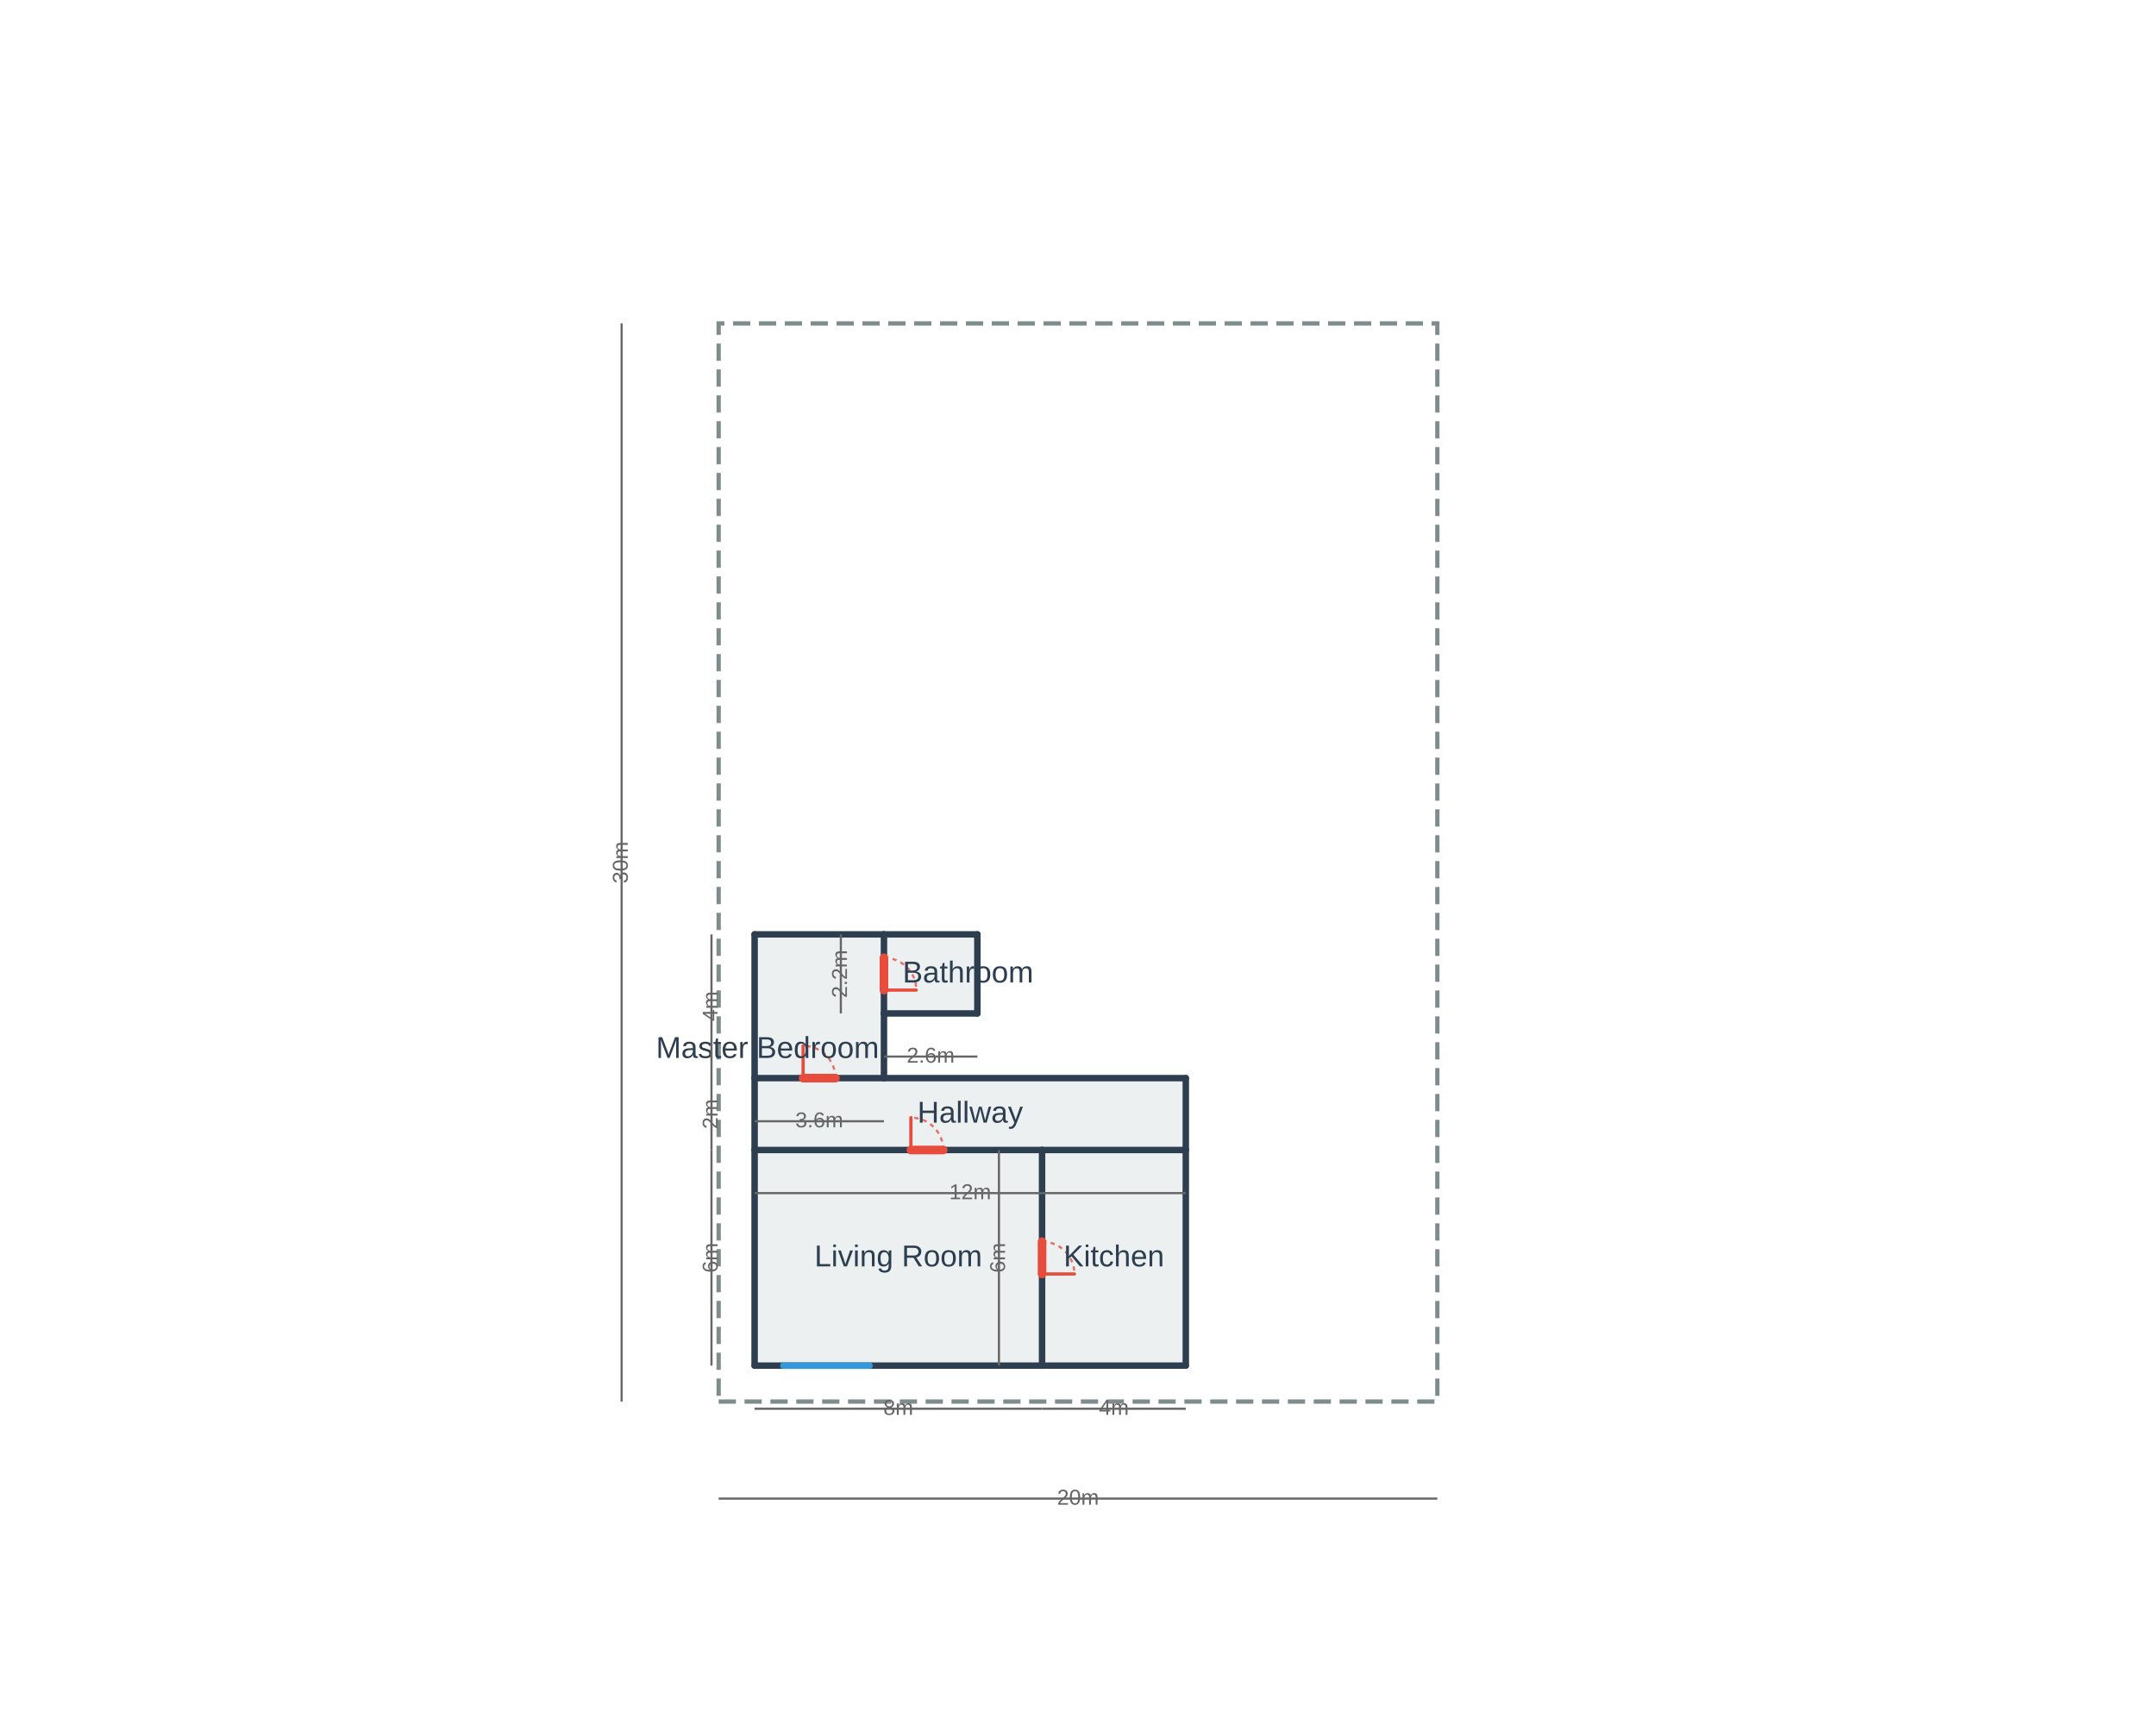
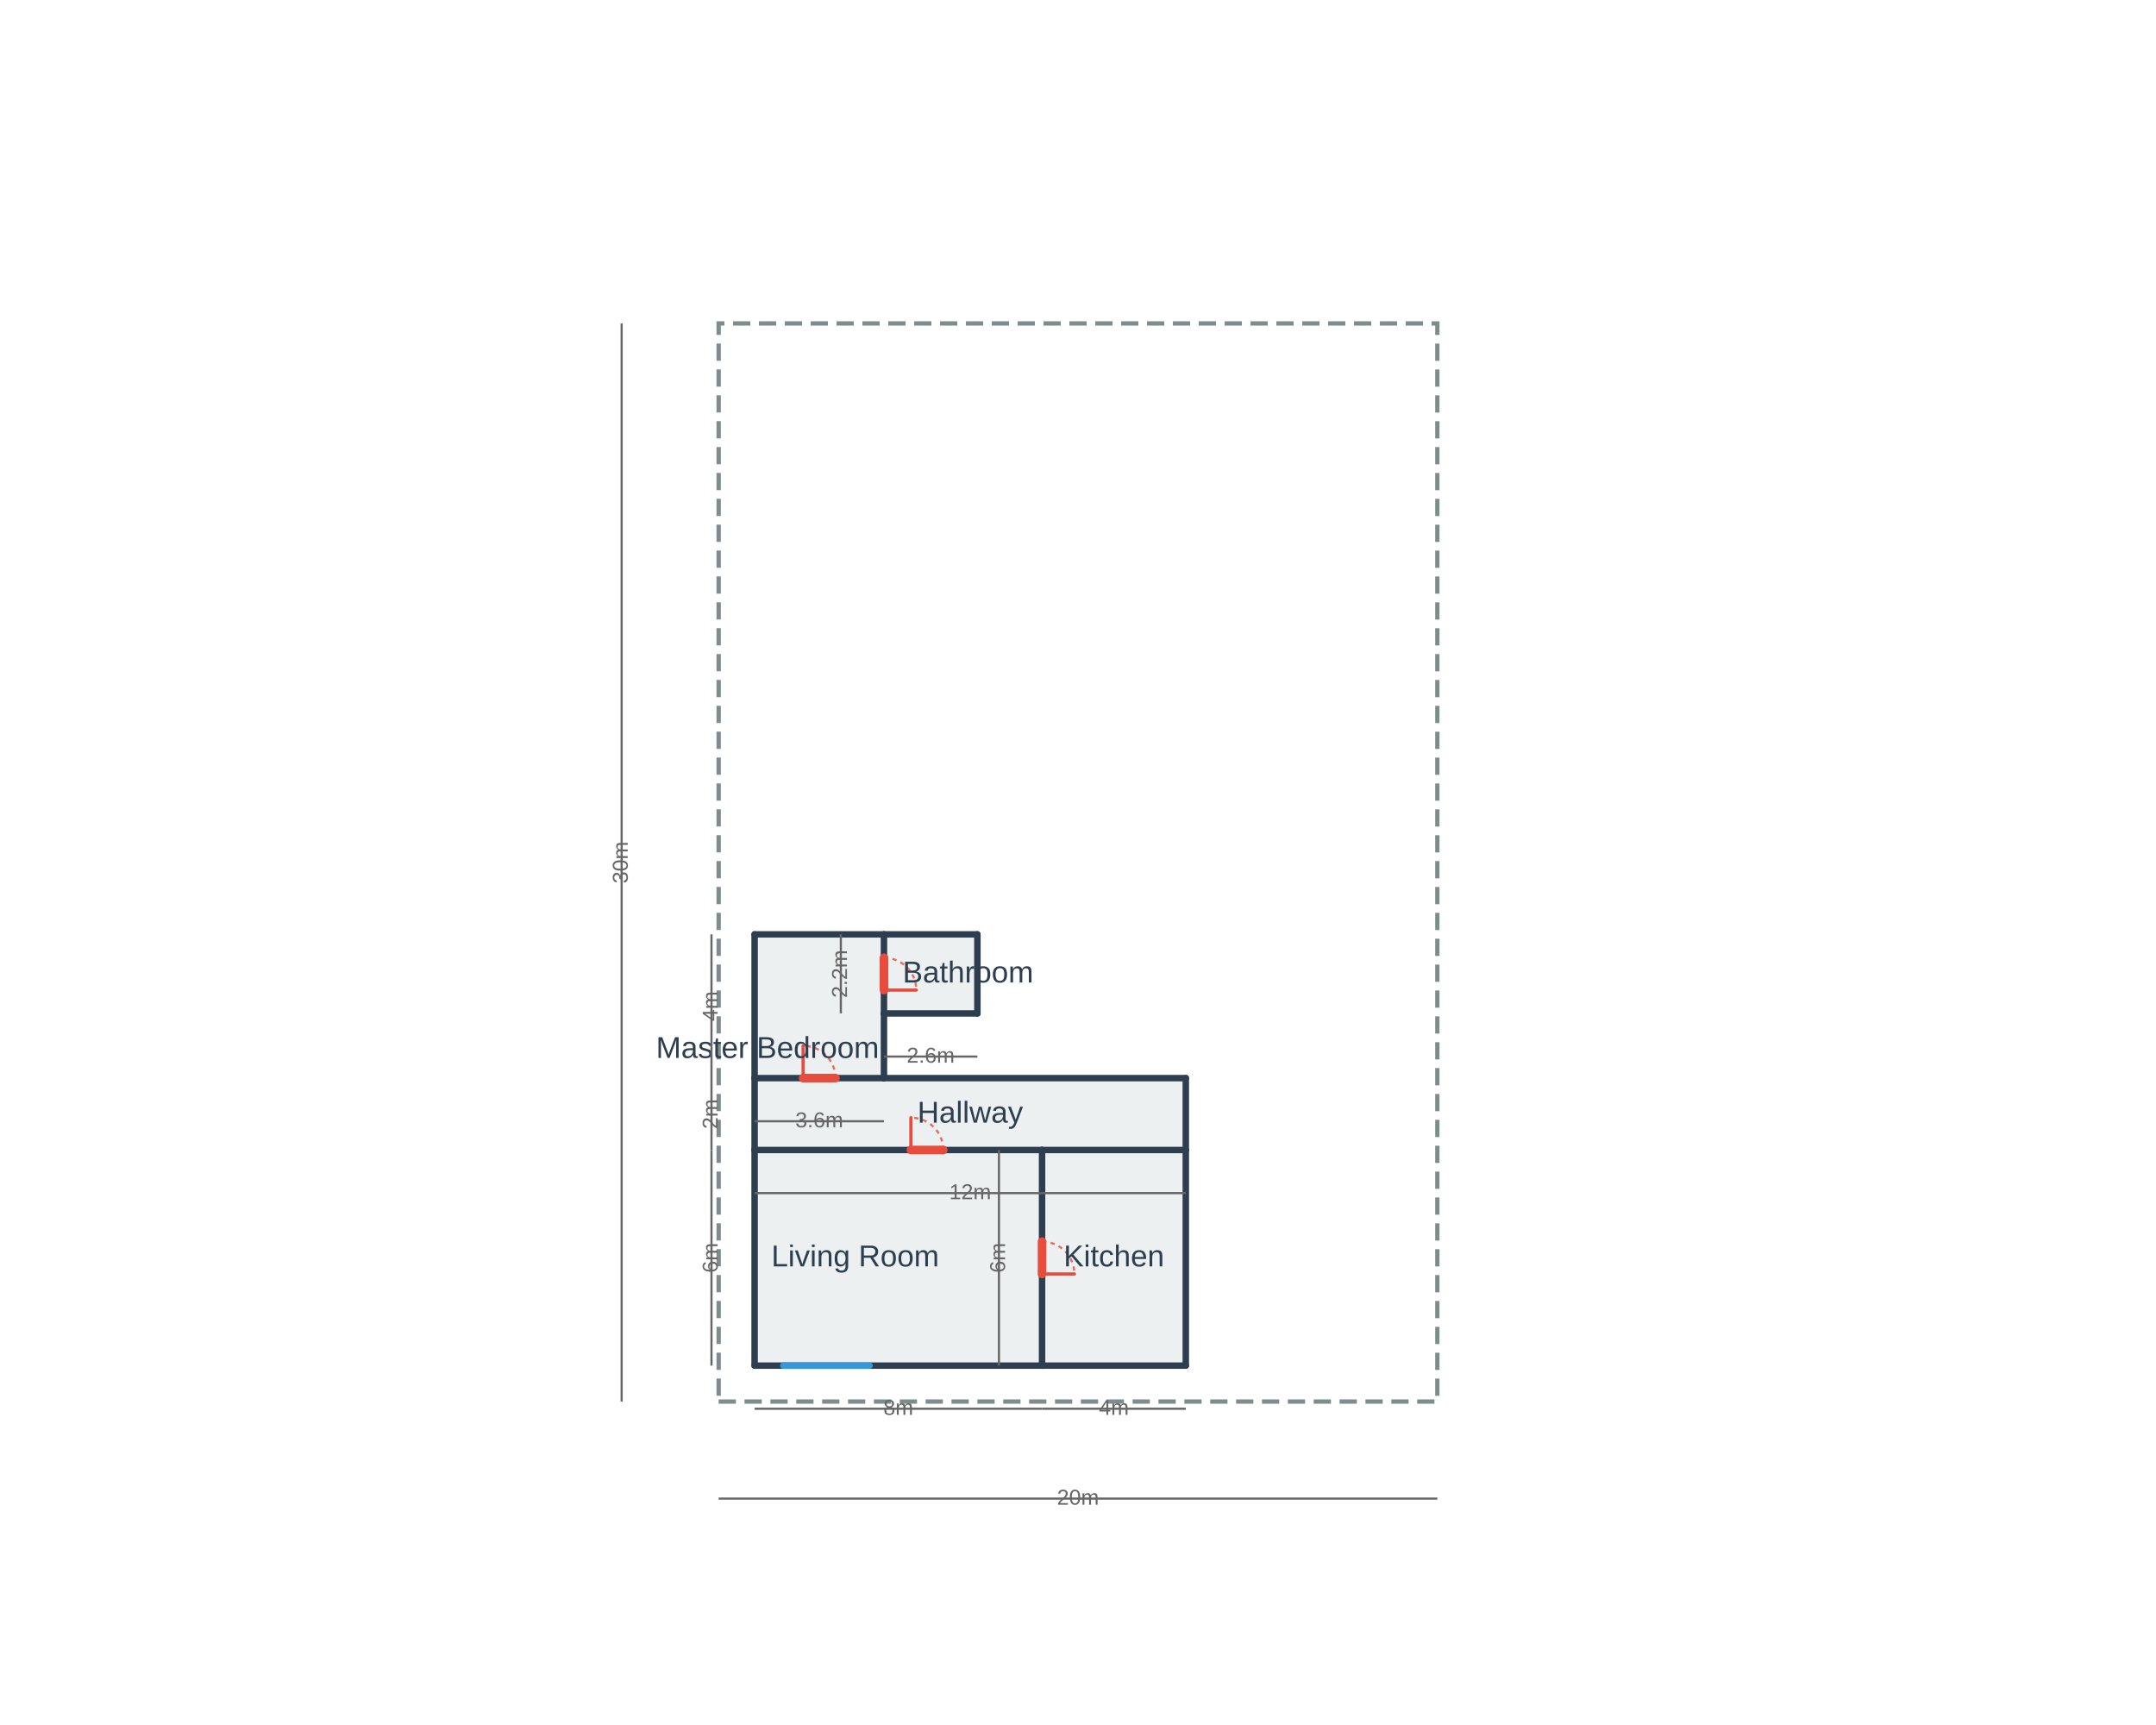
<svg xmlns="http://www.w3.org/2000/svg" width="1000" height="800" viewBox="0 0 1000 800">
  <defs>
    <style>
      .room-label { font-family: Arial, sans-serif; font-weight: 500; }
    </style>
  </defs>
  <rect width="1000" height="800" fill="#ffffff" />
  <path d="M 333.33 650.00 L 666.67 650.00 L 666.67 150.00 L 333.33 150.00 Z" fill="none" stroke="#7f8c8d" stroke-width="2" stroke-dasharray="8,4" />
  <path d="M 350.00 633.33 L 483.33 633.33 L 483.33 533.33 L 350.00 533.33 Z" fill="#ecf0f1" stroke="#bdc3c7" stroke-width="1" />
  <path d="M 483.33 633.33 L 550.00 633.33 L 550.00 533.33 L 483.33 533.33 Z" fill="#ecf0f1" stroke="#bdc3c7" stroke-width="1" />
  <path d="M 350.00 533.33 L 550.00 533.33 L 550.00 500.00 L 350.00 500.00 Z" fill="#ecf0f1" stroke="#bdc3c7" stroke-width="1" />
  <path d="M 350.00 500.00 L 410.00 500.00 L 410.00 433.33 L 350.00 433.33 Z" fill="#ecf0f1" stroke="#bdc3c7" stroke-width="1" />
  <path d="M 410.00 470.00 L 453.33 470.00 L 453.33 433.33 L 410.00 433.33 Z" fill="#ecf0f1" stroke="#bdc3c7" stroke-width="1" />
  <line x1="483.33" y1="633.33" x2="483.33" y2="533.33" stroke="#2c3e50" stroke-width="3" stroke-linecap="round" />
  <line x1="350.00" y1="533.33" x2="483.33" y2="533.33" stroke="#2c3e50" stroke-width="3" stroke-linecap="round" />
  <line x1="483.33" y1="533.33" x2="550.00" y2="533.33" stroke="#2c3e50" stroke-width="3" stroke-linecap="round" />
  <line x1="350.00" y1="500.00" x2="410.00" y2="500.00" stroke="#2c3e50" stroke-width="3" stroke-linecap="round" />
  <line x1="410.00" y1="470.00" x2="410.00" y2="433.33" stroke="#2c3e50" stroke-width="3" stroke-linecap="round" />
  <line x1="350.00" y1="633.33" x2="483.33" y2="633.33" stroke="#2c3e50" stroke-width="3" stroke-linecap="round" />
  <line x1="350.00" y1="633.33" x2="350.00" y2="533.33" stroke="#2c3e50" stroke-width="3" stroke-linecap="round" />
  <line x1="483.33" y1="633.33" x2="550.00" y2="633.33" stroke="#2c3e50" stroke-width="3" stroke-linecap="round" />
  <line x1="550.00" y1="633.33" x2="550.00" y2="533.33" stroke="#2c3e50" stroke-width="3" stroke-linecap="round" />
  <line x1="550.00" y1="533.33" x2="550.00" y2="500.00" stroke="#2c3e50" stroke-width="3" stroke-linecap="round" />
  <line x1="410.00" y1="500.00" x2="550.00" y2="500.00" stroke="#2c3e50" stroke-width="3" stroke-linecap="round" />
  <line x1="350.00" y1="533.33" x2="350.00" y2="500.00" stroke="#2c3e50" stroke-width="3" stroke-linecap="round" />
  <line x1="410.00" y1="500.00" x2="410.00" y2="470.00" stroke="#2c3e50" stroke-width="3" stroke-linecap="round" />
  <line x1="350.00" y1="433.33" x2="410.00" y2="433.33" stroke="#2c3e50" stroke-width="3" stroke-linecap="round" />
  <line x1="350.00" y1="500.00" x2="350.00" y2="433.33" stroke="#2c3e50" stroke-width="3" stroke-linecap="round" />
  <line x1="410.00" y1="470.00" x2="453.33" y2="470.00" stroke="#2c3e50" stroke-width="3" stroke-linecap="round" />
  <line x1="453.33" y1="470.00" x2="453.33" y2="433.33" stroke="#2c3e50" stroke-width="3" stroke-linecap="round" />
  <line x1="410.00" y1="433.33" x2="453.33" y2="433.33" stroke="#2c3e50" stroke-width="3" stroke-linecap="round" />
  <line x1="422.50" y1="533.33" x2="437.50" y2="533.33" stroke="#e74c3c" stroke-width="4" stroke-linecap="round" />
  <line class="door-leaf" x1="422.50" y1="533.33" x2="422.50" y2="518.33" stroke="#e74c3c" stroke-width="1.5" stroke-linecap="round" />
  <path class="door-swing" d="M 437.50 533.33 A 15.00 15.00 0 0 0 422.50 518.33" fill="none" stroke="#e74c3c" stroke-width="1" stroke-dasharray="2,2" opacity="0.8" />
  <line x1="483.33" y1="590.83" x2="483.33" y2="575.83" stroke="#e74c3c" stroke-width="4" stroke-linecap="round" />
  <line class="door-leaf" x1="483.33" y1="590.83" x2="498.33" y2="590.83" stroke="#e74c3c" stroke-width="1.5" stroke-linecap="round" />
  <path class="door-swing" d="M 483.33 575.83 A 15.00 15.00 0 0 1 498.33 590.83" fill="none" stroke="#e74c3c" stroke-width="1" stroke-dasharray="2,2" opacity="0.8" />
  <line x1="372.50" y1="500.00" x2="387.50" y2="500.00" stroke="#e74c3c" stroke-width="4" stroke-linecap="round" />
  <line class="door-leaf" x1="372.50" y1="500.00" x2="372.50" y2="485.00" stroke="#e74c3c" stroke-width="1.5" stroke-linecap="round" />
  <path class="door-swing" d="M 387.50 500.00 A 15.00 15.00 0 0 0 372.50 485.00" fill="none" stroke="#e74c3c" stroke-width="1" stroke-dasharray="2,2" opacity="0.8" />
  <line x1="410.00" y1="459.17" x2="410.00" y2="444.17" stroke="#e74c3c" stroke-width="4" stroke-linecap="round" />
  <line class="door-leaf" x1="410.00" y1="459.17" x2="425.00" y2="459.17" stroke="#e74c3c" stroke-width="1.5" stroke-linecap="round" />
  <path class="door-swing" d="M 410.00 444.17 A 15.00 15.00 0 0 1 425.00 459.17" fill="none" stroke="#e74c3c" stroke-width="1" stroke-dasharray="2,2" opacity="0.8" />
  <line x1="363.33" y1="633.33" x2="403.33" y2="633.33" stroke="#3498db" stroke-width="3" stroke-linecap="round" />
-   <text class="room-label" data-room-label="living" x="416.67" y="583.33" font-size="14" fill="#2c3e50" text-anchor="middle" dominant-baseline="middle" font-family="Arial, sans-serif">Living Room</text>
+   <text class="room-label" data-room-label="living" x="396.67" y="583.33" font-size="14" fill="#2c3e50" text-anchor="middle" dominant-baseline="middle" font-family="Arial, sans-serif">Living Room</text>
  <text class="room-label" data-room-label="kitchen" x="516.67" y="583.33" font-size="14" fill="#2c3e50" text-anchor="middle" dominant-baseline="middle" font-family="Arial, sans-serif">Kitchen</text>
  <text class="room-label" data-room-label="hall" x="450.00" y="516.67" font-size="14" fill="#2c3e50" text-anchor="middle" dominant-baseline="middle" font-family="Arial, sans-serif">Hallway</text>
  <text class="room-label" data-room-label="bedroom" x="356.00" y="486.67" font-size="14" fill="#2c3e50" text-anchor="middle" dominant-baseline="middle" font-family="Arial, sans-serif">Master Bedroom</text>
  <text class="room-label" data-room-label="bath" x="449.00" y="451.67" font-size="14" fill="#2c3e50" text-anchor="middle" dominant-baseline="middle" font-family="Arial, sans-serif">Bathroom</text>
  <line x1="350.00" y1="653.33" x2="483.33" y2="653.33" stroke="#666666" stroke-width="1" />
  <text x="416.67" y="653.33" font-size="10" fill="#666666" text-anchor="middle" dominant-baseline="middle" font-family="Arial, sans-serif">8m</text>
  <line x1="330.00" y1="633.33" x2="330.00" y2="533.33" stroke="#666666" stroke-width="1" />
  <text x="330.00" y="583.33" font-size="10" fill="#666666" text-anchor="middle" dominant-baseline="middle" font-family="Arial, sans-serif" transform="rotate(-90, 330.00, 583.33)">6m</text>
  <line x1="483.33" y1="653.33" x2="550.00" y2="653.33" stroke="#666666" stroke-width="1" />
  <text x="516.67" y="653.33" font-size="10" fill="#666666" text-anchor="middle" dominant-baseline="middle" font-family="Arial, sans-serif">4m</text>
  <line x1="463.33" y1="633.33" x2="463.33" y2="533.33" stroke="#666666" stroke-width="1" />
  <text x="463.33" y="583.33" font-size="10" fill="#666666" text-anchor="middle" dominant-baseline="middle" font-family="Arial, sans-serif" transform="rotate(-90, 463.33, 583.33)">6m</text>
  <line x1="350.00" y1="553.33" x2="550.00" y2="553.33" stroke="#666666" stroke-width="1" />
  <text x="450.00" y="553.33" font-size="10" fill="#666666" text-anchor="middle" dominant-baseline="middle" font-family="Arial, sans-serif">12m</text>
  <line x1="330.00" y1="533.33" x2="330.00" y2="500.00" stroke="#666666" stroke-width="1" />
  <text x="330.00" y="516.67" font-size="10" fill="#666666" text-anchor="middle" dominant-baseline="middle" font-family="Arial, sans-serif" transform="rotate(-90, 330.00, 516.67)">2m</text>
  <line x1="350.00" y1="520.00" x2="410.00" y2="520.00" stroke="#666666" stroke-width="1" />
  <text x="380.00" y="520.00" font-size="10" fill="#666666" text-anchor="middle" dominant-baseline="middle" font-family="Arial, sans-serif">3.6m</text>
  <line x1="330.00" y1="500.00" x2="330.00" y2="433.33" stroke="#666666" stroke-width="1" />
  <text x="330.00" y="466.67" font-size="10" fill="#666666" text-anchor="middle" dominant-baseline="middle" font-family="Arial, sans-serif" transform="rotate(-90, 330.00, 466.67)">4m</text>
  <line x1="410.00" y1="490.00" x2="453.33" y2="490.00" stroke="#666666" stroke-width="1" />
  <text x="431.67" y="490.00" font-size="10" fill="#666666" text-anchor="middle" dominant-baseline="middle" font-family="Arial, sans-serif">2.6m</text>
  <line x1="390.00" y1="470.00" x2="390.00" y2="433.33" stroke="#666666" stroke-width="1" />
  <text x="390.00" y="451.67" font-size="10" fill="#666666" text-anchor="middle" dominant-baseline="middle" font-family="Arial, sans-serif" transform="rotate(-90, 390.00, 451.67)">2.2m</text>
  <line x1="333.33" y1="695.00" x2="666.67" y2="695.00" stroke="#666666" stroke-width="1" />
  <text x="500.00" y="695.00" font-size="10" fill="#666666" text-anchor="middle" dominant-baseline="middle" font-family="Arial, sans-serif">20m</text>
  <line x1="288.33" y1="650.00" x2="288.33" y2="150.00" stroke="#666666" stroke-width="1" />
  <text x="288.33" y="400.00" font-size="10" fill="#666666" text-anchor="middle" dominant-baseline="middle" font-family="Arial, sans-serif" transform="rotate(-90, 288.33, 400.00)">30m</text>
</svg>
